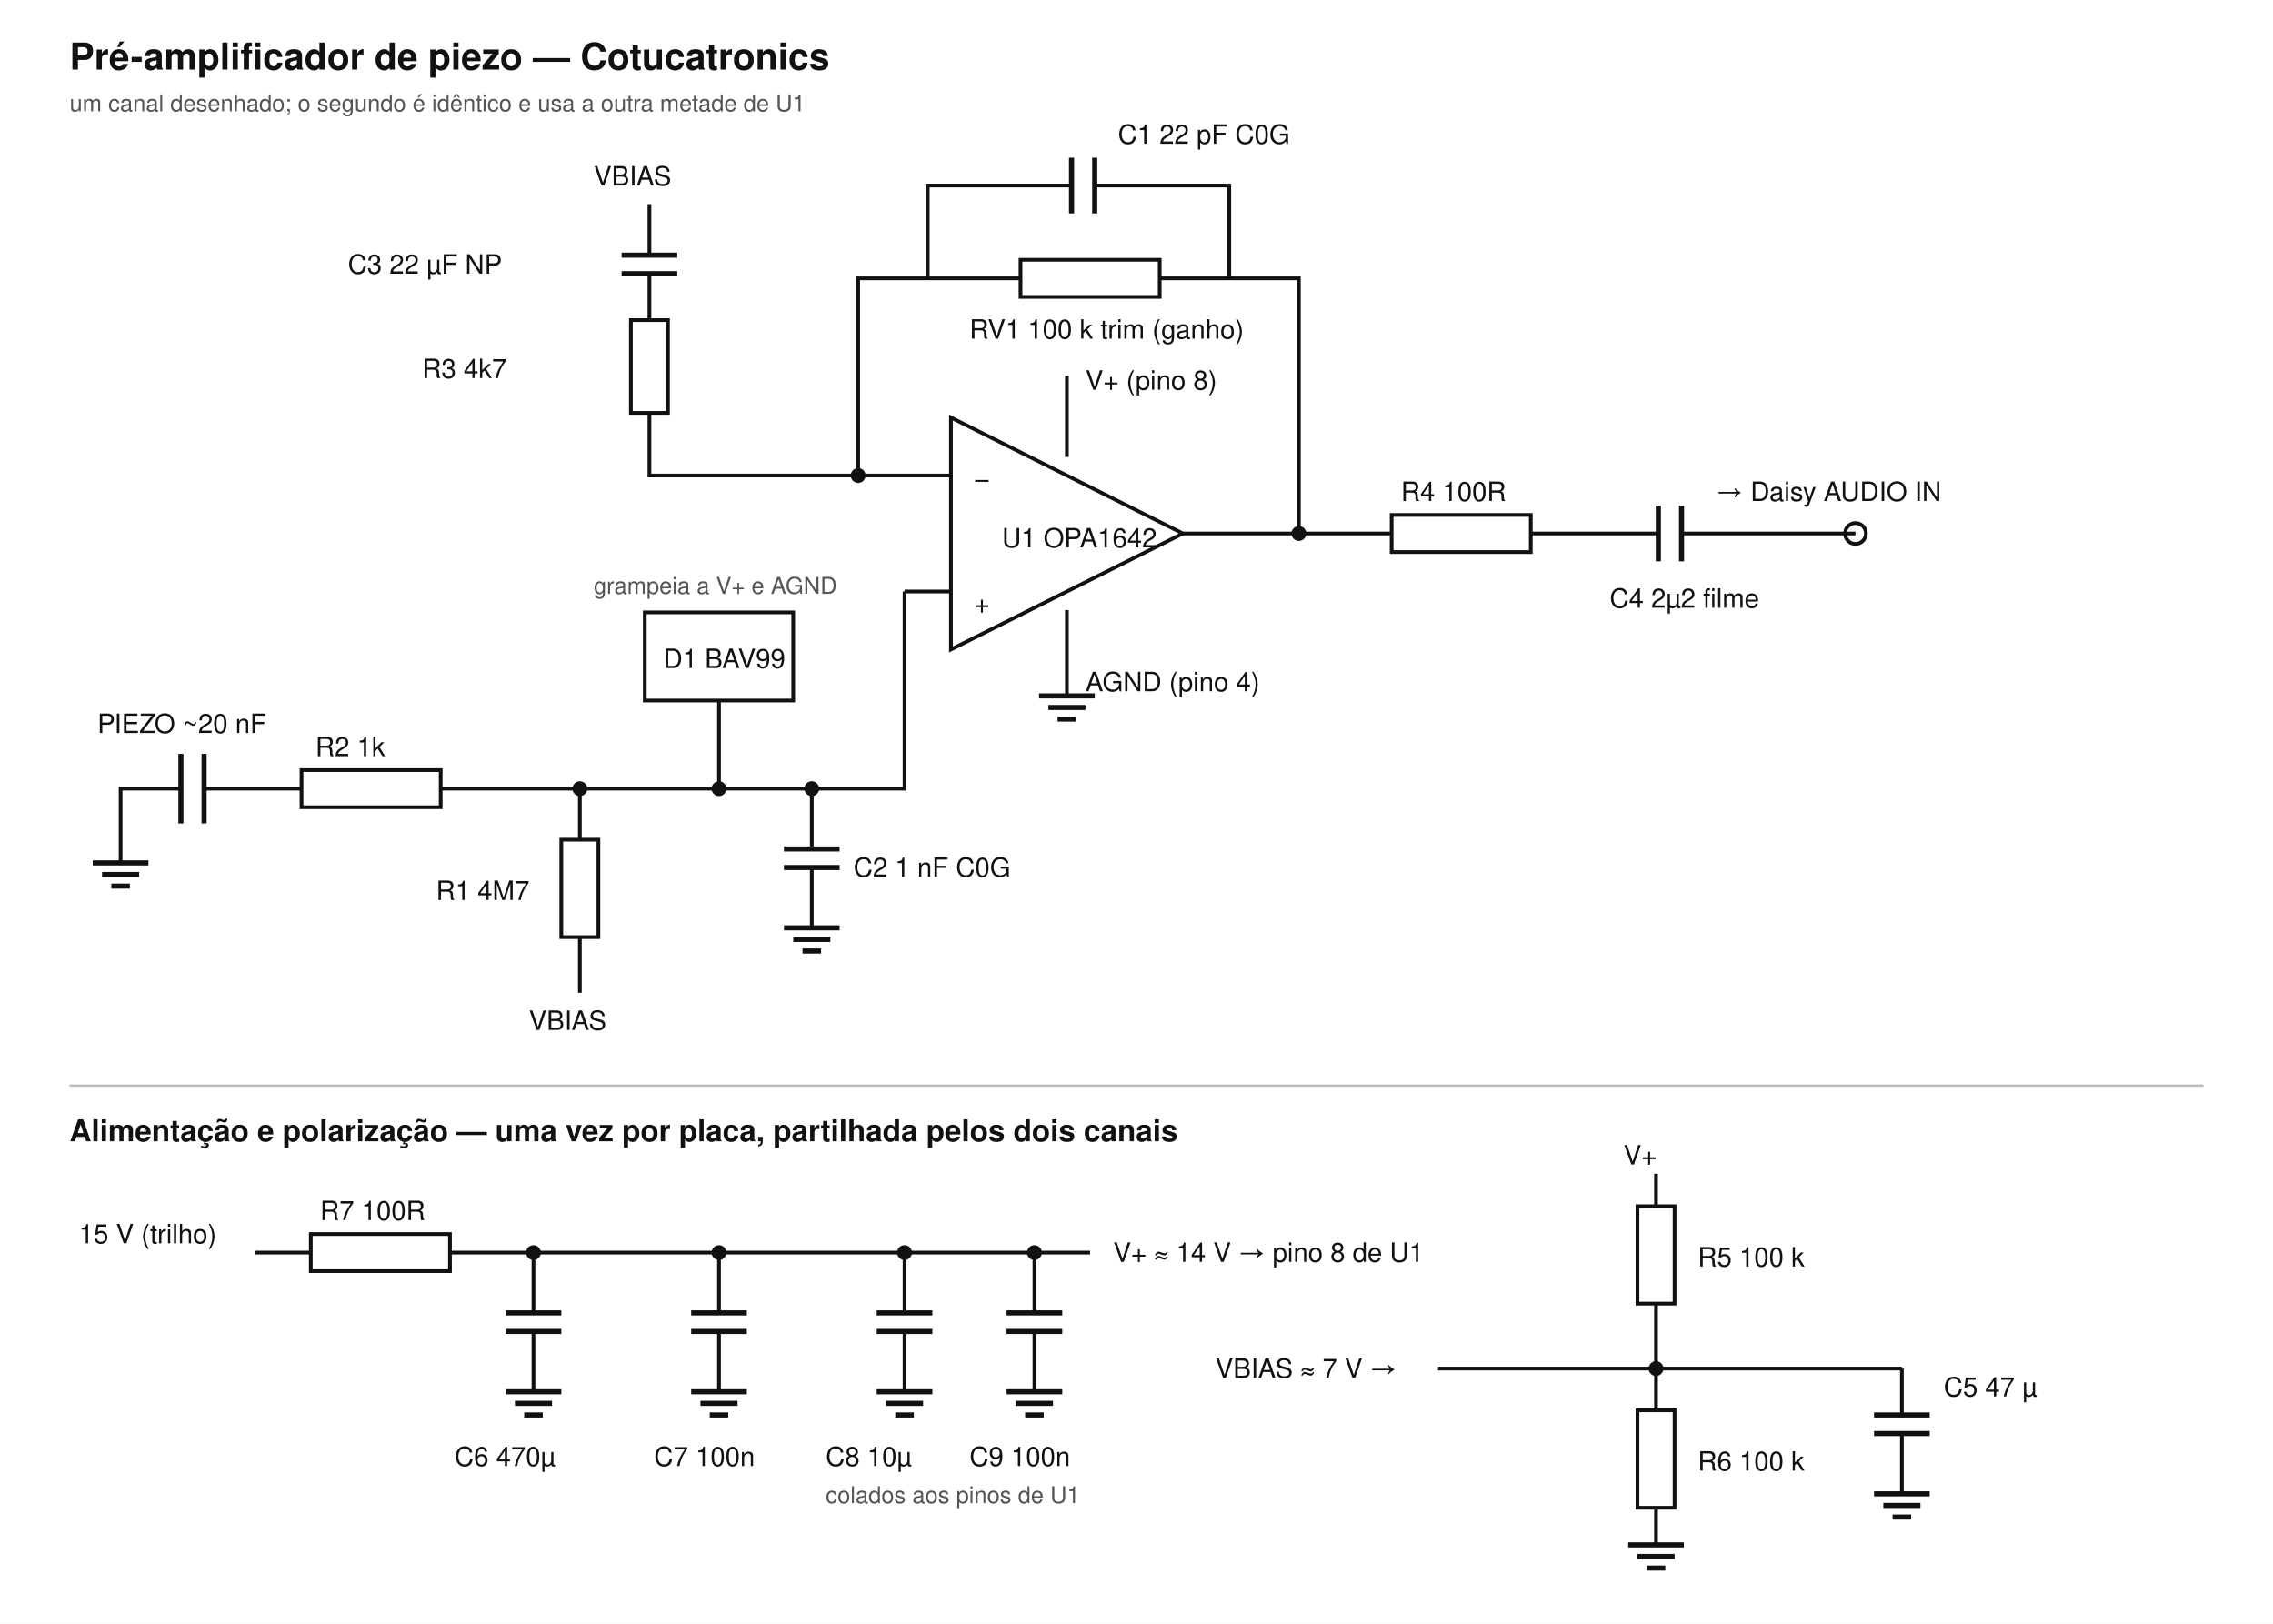
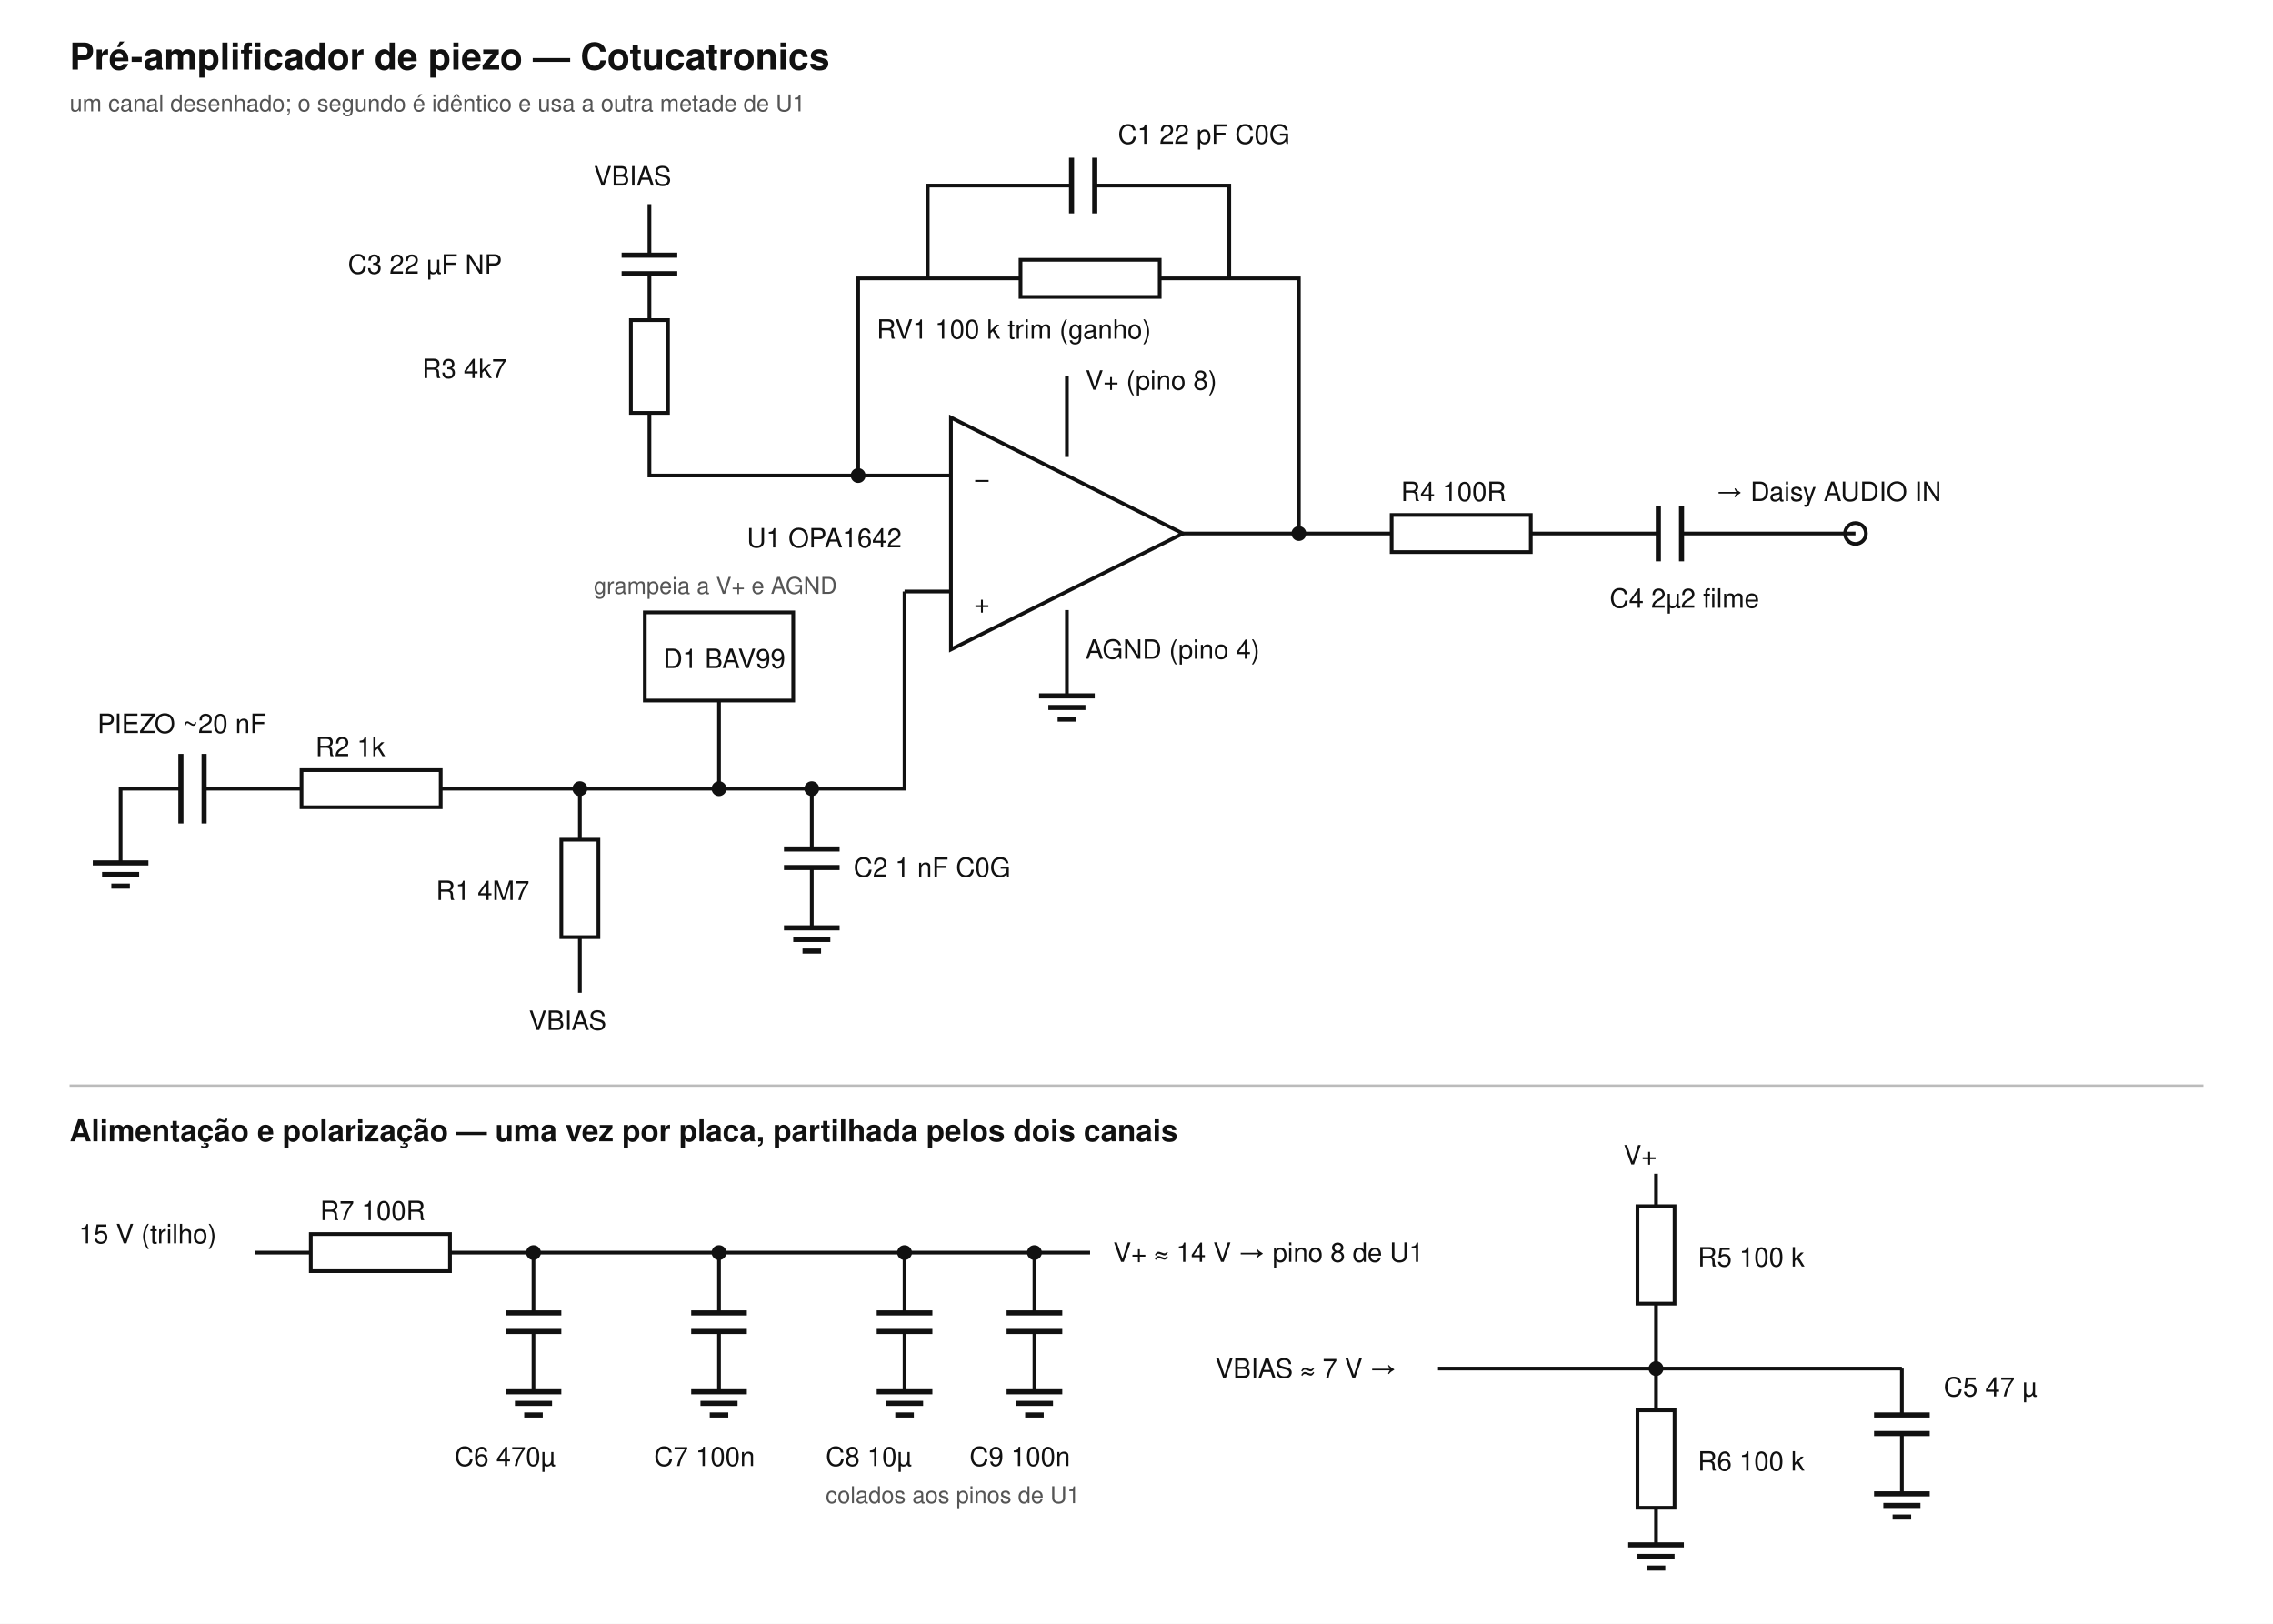
<svg xmlns="http://www.w3.org/2000/svg" width="980" height="700" viewBox="0 0 980 700" font-family="Helvetica, Arial, sans-serif">
  <rect width="980" height="700" fill="#ffffff" />
  <style>
 .w{stroke:#111;stroke-width:1.6;fill:none}
 .c{stroke:#111;stroke-width:2.2;fill:none}
 .b{fill:none;stroke:#111;stroke-width:1.6}
 .t{font-size:11.5px;fill:#111}
 .ts{font-size:10px;fill:#555}
 .h{font-size:13px;fill:#111;font-weight:bold}
 .ti{font-size:16px;fill:#111;font-weight:bold}
</style>
  <text class="ti" x="30" y="30">Pré-amplificador de piezo — Cotucatronics</text>
  <text class="ts" x="30" y="48">um canal desenhado; o segundo é idêntico e usa a outra metade de U1</text>
  <path class="w" d="M400 120 L400 80 L462 80" />
  <path class="c" d="M462 68 L462 92" />
  <path class="c" d="M472 68 L472 92" />
  <path class="w" d="M472 80 L530 80 L530 120" />
  <text class="t" x="482" y="62">C1  22 pF C0G</text>
  <path class="w" d="M370 205 L370 120 L440 120" />
  <rect class="b" x="440" y="112" width="60" height="16" />
  <path class="w" d="M500 120 L560 120 L560 230" />
-   <text class="t" x="418" y="146">RV1  100 k trim  (ganho)</text>
+   <text class="t" x="378" y="146">RV1  100 k trim  (ganho)</text>
  <path class="w" d="M370 205 L280 205 L280 178" />
  <rect class="b" x="272" y="138" width="16" height="40" />
  <path class="w" d="M280 138 L280 118" />
  <path class="c" d="M268 118 L292 118" />
  <path class="c" d="M268 110 L292 110" />
  <path class="w" d="M280 110 L280 88" />
  <text class="t" x="182" y="163">R3  4k7</text>
  <text class="t" x="150" y="118">C3  22 µF NP</text>
  <text class="t" x="256" y="80">VBIAS</text>
  <path class="b" d="M410 180 L410 280 L510 230 Z" />
  <text class="t" x="420" y="210">−</text>
  <text class="t" x="420" y="264">+</text>
-   <text class="t" x="432" y="236">U1  OPA1642</text>
+   <text class="t" x="322" y="236">U1  OPA1642</text>
  <path class="w" d="M410 205 L370 205" />
  <path class="w" d="M410 255 L390 255" />
  <circle cx="370" cy="205" r="3.2" fill="#111" />
  <path class="w" d="M460 197 L460 162" />
  <text class="t" x="468" y="168">V+ (pino 8)</text>
  <path class="w" d="M460 263 L460 300" />
  <path class="c" d="M448 300 L472 300" />
  <path class="c" d="M452 305 L468 305" />
  <path class="c" d="M456 310 L464 310" />
-   <text class="t" x="468" y="298">AGND (pino 4)</text>
+   <text class="t" x="468" y="284">AGND (pino 4)</text>
  <text class="t" x="42" y="316">PIEZO  ~20 nF</text>
  <path class="c" d="M78 325 L78 355" />
  <path class="c" d="M88 325 L88 355" />
  <path class="w" d="M88 340 L130 340" />
  <path class="w" d="M78 340 L52 340 L52 372" />
  <path class="c" d="M40 372 L64 372" />
  <path class="c" d="M44 377 L60 377" />
  <path class="c" d="M48 382 L56 382" />
  <rect class="b" x="130" y="332" width="60" height="16" />
  <text class="t" x="136" y="326">R2  1k</text>
  <path class="w" d="M190 340 L390 340 L390 255" />
  <path class="w" d="M250 340 L250 362" />
  <rect class="b" x="242" y="362" width="16" height="42" />
  <path class="w" d="M250 404 L250 428" />
  <circle cx="250" cy="340" r="3.2" fill="#111" />
  <text class="t" x="188" y="388">R1  4M7</text>
  <text class="t" x="228" y="444">VBIAS</text>
  <path class="w" d="M310 340 L310 302" />
  <rect class="b" x="278" y="264" width="64" height="38" />
  <text class="t" x="286" y="288">D1 BAV99</text>
  <circle cx="310" cy="340" r="3.2" fill="#111" />
  <text class="ts" x="256" y="256">grampeia a V+ e AGND</text>
  <path class="w" d="M350 340 L350 366" />
  <path class="c" d="M338 366 L362 366" />
  <path class="c" d="M338 374 L362 374" />
  <path class="w" d="M350 374 L350 400" />
  <path class="c" d="M338 400 L362 400" />
  <path class="c" d="M342 405 L358 405" />
  <path class="c" d="M346 410 L354 410" />
  <circle cx="350" cy="340" r="3.2" fill="#111" />
  <text class="t" x="368" y="378">C2  1 nF C0G</text>
  <path class="w" d="M510 230 L600 230" />
  <circle cx="560" cy="230" r="3.2" fill="#111" />
  <rect class="b" x="600" y="222" width="60" height="16" />
  <text class="t" x="604" y="216">R4  100R</text>
  <path class="w" d="M660 230 L715 230" />
  <path class="c" d="M715 218 L715 242" />
  <path class="c" d="M725 218 L725 242" />
  <path class="w" d="M725 230 L800 230" />
  <circle cx="800" cy="230" r="4.5" class="b" />
  <text class="t" x="694" y="262">C4  2µ2 filme</text>
  <text class="t" x="740" y="216">→ Daisy AUDIO IN</text>
  <path d="M30 468 L950 468" stroke="#bbb" stroke-width="1" fill="none" />
  <text class="h" x="30" y="492">Alimentação e polarização — uma vez por placa, partilhada pelos dois canais</text>
  <text class="t" x="34" y="536">15 V (trilho)</text>
  <path class="w" d="M110 540 L134 540" />
  <rect class="b" x="134" y="532" width="60" height="16" />
  <text class="t" x="138" y="526">R7 100R</text>
  <path class="w" d="M194 540 L470 540" />
  <text class="t" x="480" y="544">V+  ≈ 14 V  →  pino 8 de U1</text>
  <path class="w" d="M230 540 L230 566" />
  <path class="c" d="M218 566 L242 566" />
  <path class="c" d="M218 574 L242 574" />
  <path class="w" d="M230 574 L230 600" />
  <path class="c" d="M218 600 L242 600" />
  <path class="c" d="M222 605 L238 605" />
  <path class="c" d="M226 610 L234 610" />
  <circle cx="230" cy="540" r="3.2" fill="#111" />
  <text class="t" x="196" y="632">C6 470µ</text>
  <path class="w" d="M310 540 L310 566" />
  <path class="c" d="M298 566 L322 566" />
  <path class="c" d="M298 574 L322 574" />
  <path class="w" d="M310 574 L310 600" />
  <path class="c" d="M298 600 L322 600" />
  <path class="c" d="M302 605 L318 605" />
  <path class="c" d="M306 610 L314 610" />
  <circle cx="310" cy="540" r="3.2" fill="#111" />
  <text class="t" x="282" y="632">C7 100n</text>
  <path class="w" d="M390 540 L390 566" />
  <path class="c" d="M378 566 L402 566" />
  <path class="c" d="M378 574 L402 574" />
  <path class="w" d="M390 574 L390 600" />
  <path class="c" d="M378 600 L402 600" />
  <path class="c" d="M382 605 L398 605" />
  <path class="c" d="M386 610 L394 610" />
  <circle cx="390" cy="540" r="3.2" fill="#111" />
  <text class="t" x="356" y="632">C8 10µ</text>
  <path class="w" d="M446 540 L446 566" />
  <path class="c" d="M434 566 L458 566" />
  <path class="c" d="M434 574 L458 574" />
  <path class="w" d="M446 574 L446 600" />
  <path class="c" d="M434 600 L458 600" />
  <path class="c" d="M438 605 L454 605" />
  <path class="c" d="M442 610 L450 610" />
  <circle cx="446" cy="540" r="3.2" fill="#111" />
  <text class="t" x="418" y="632">C9 100n</text>
  <text class="ts" x="356" y="648">colados aos pinos de U1</text>
  <text class="t" x="700" y="502">V+</text>
  <path class="w" d="M714 506 L714 520" />
  <rect class="b" x="706" y="520" width="16" height="42" />
  <path class="w" d="M714 562 L714 590" />
  <rect class="b" x="706" y="608" width="16" height="42" />
  <path class="w" d="M714 590 L714 608" />
  <path class="w" d="M714 650 L714 666" />
  <path class="c" d="M702 666 L726 666" />
  <path class="c" d="M706 671 L722 671" />
  <path class="c" d="M710 676 L718 676" />
  <text class="t" x="732" y="546">R5  100 k</text>
  <text class="t" x="732" y="634">R6  100 k</text>
  <circle cx="714" cy="590" r="3.2" fill="#111" />
  <path class="w" d="M714 590 L820 590" />
  <path class="w" d="M820 590 L820 610" />
  <path class="c" d="M808 610 L832 610" />
  <path class="c" d="M808 618 L832 618" />
  <path class="w" d="M820 618 L820 644" />
  <path class="c" d="M808 644 L832 644" />
  <path class="c" d="M812 649 L828 649" />
  <path class="c" d="M816 654 L824 654" />
  <text class="t" x="838" y="602">C5  47 µ</text>
  <path class="w" d="M714 590 L620 590" />
  <text class="t" x="524" y="594">VBIAS ≈ 7 V →</text>
</svg>
